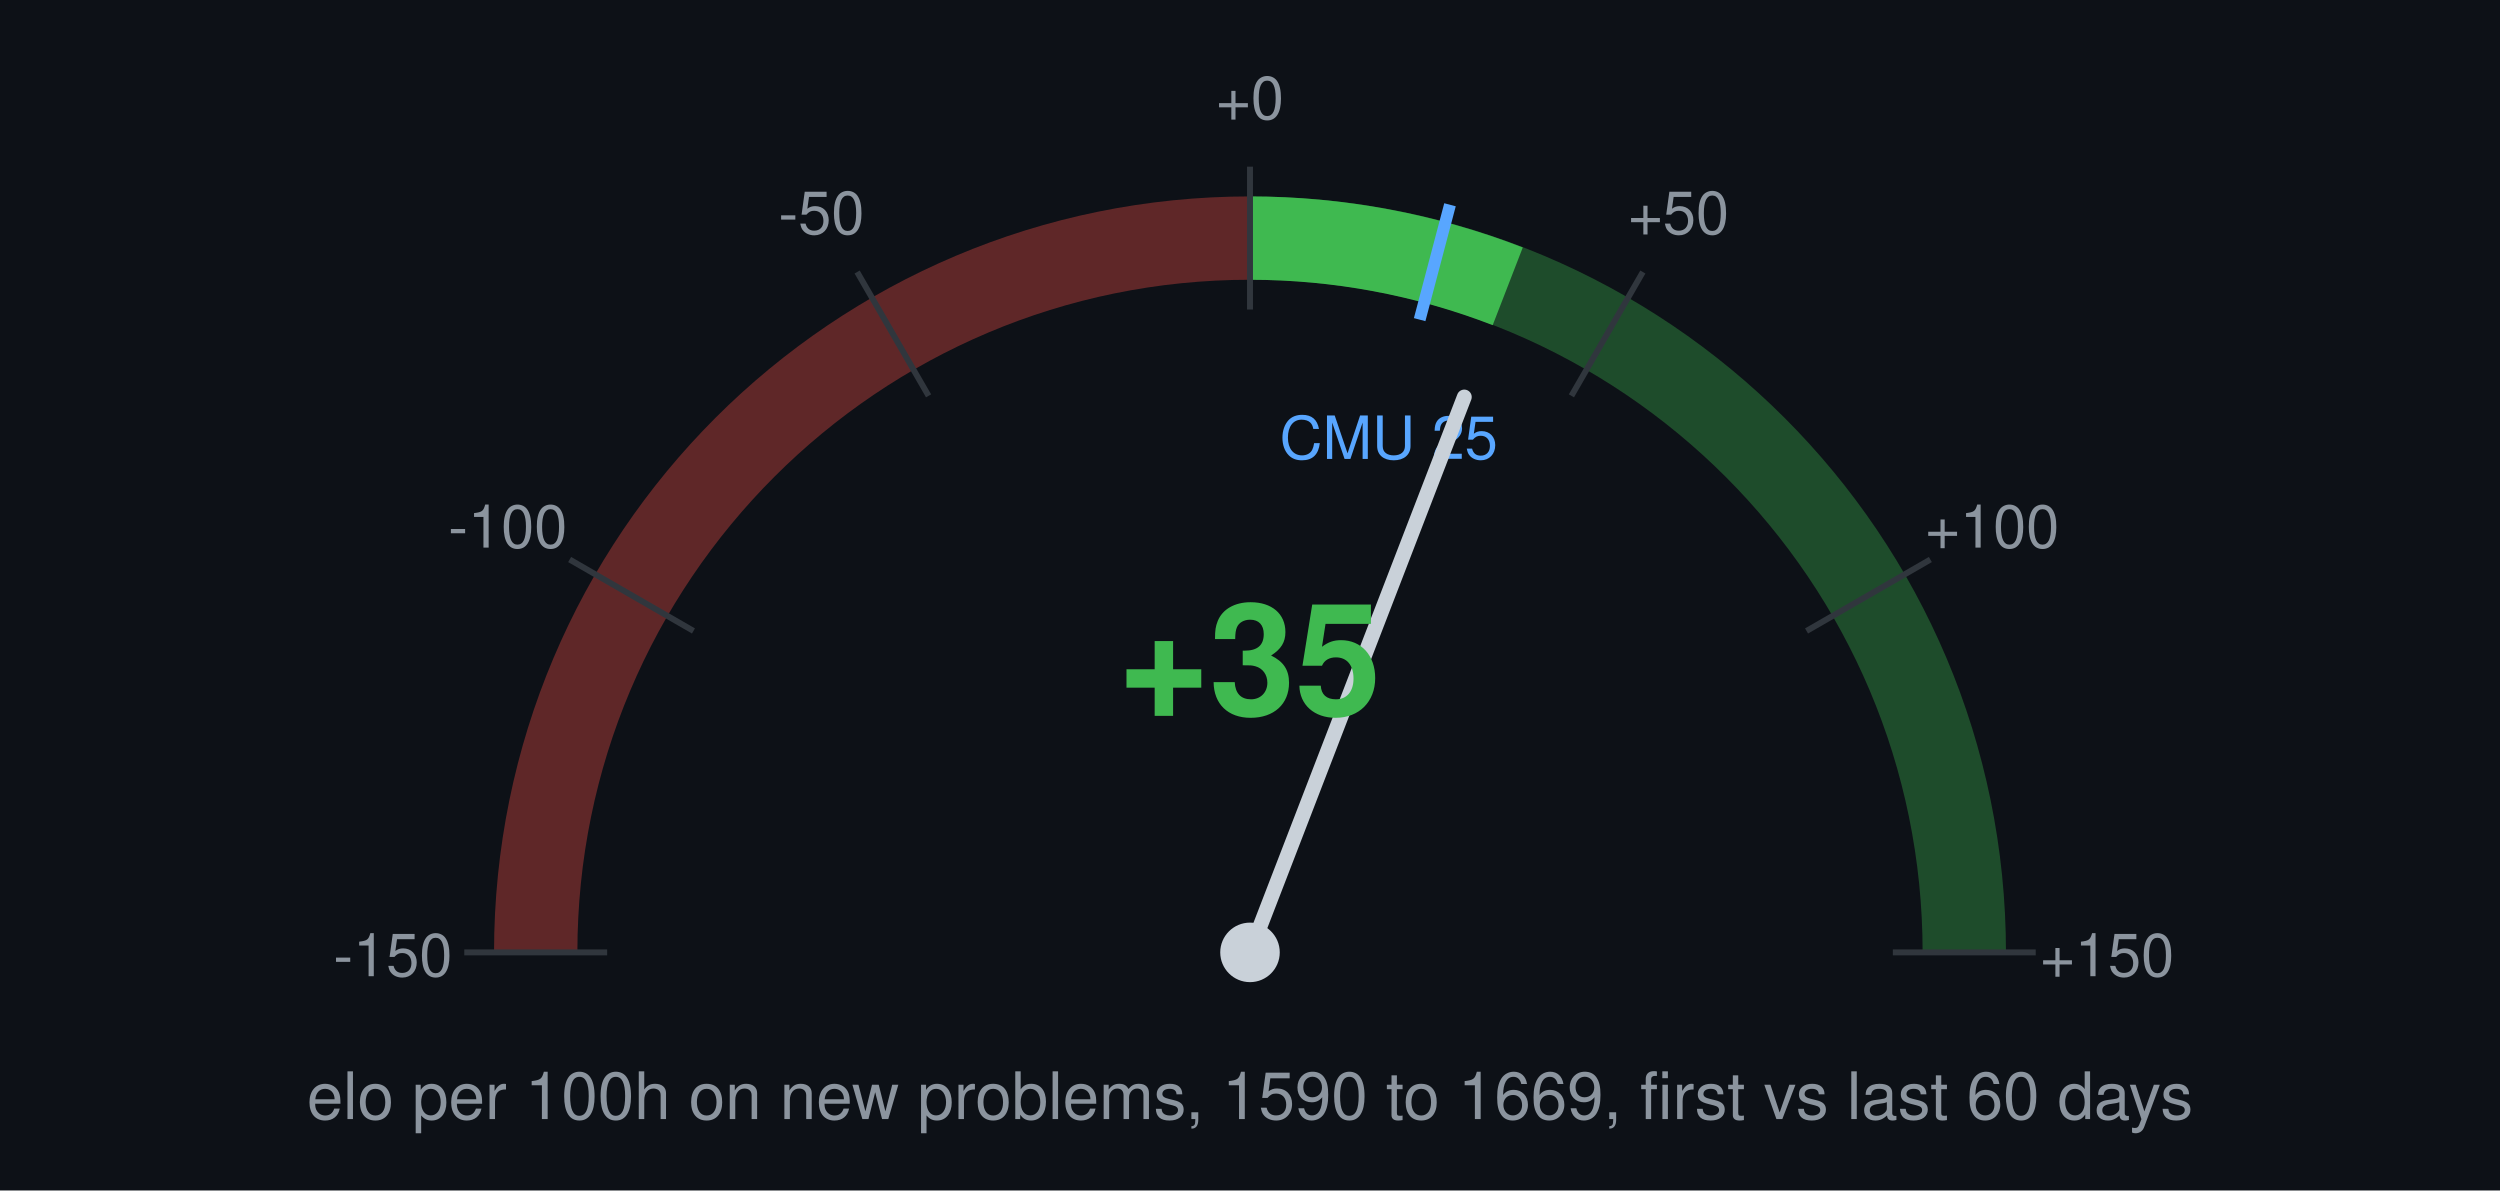
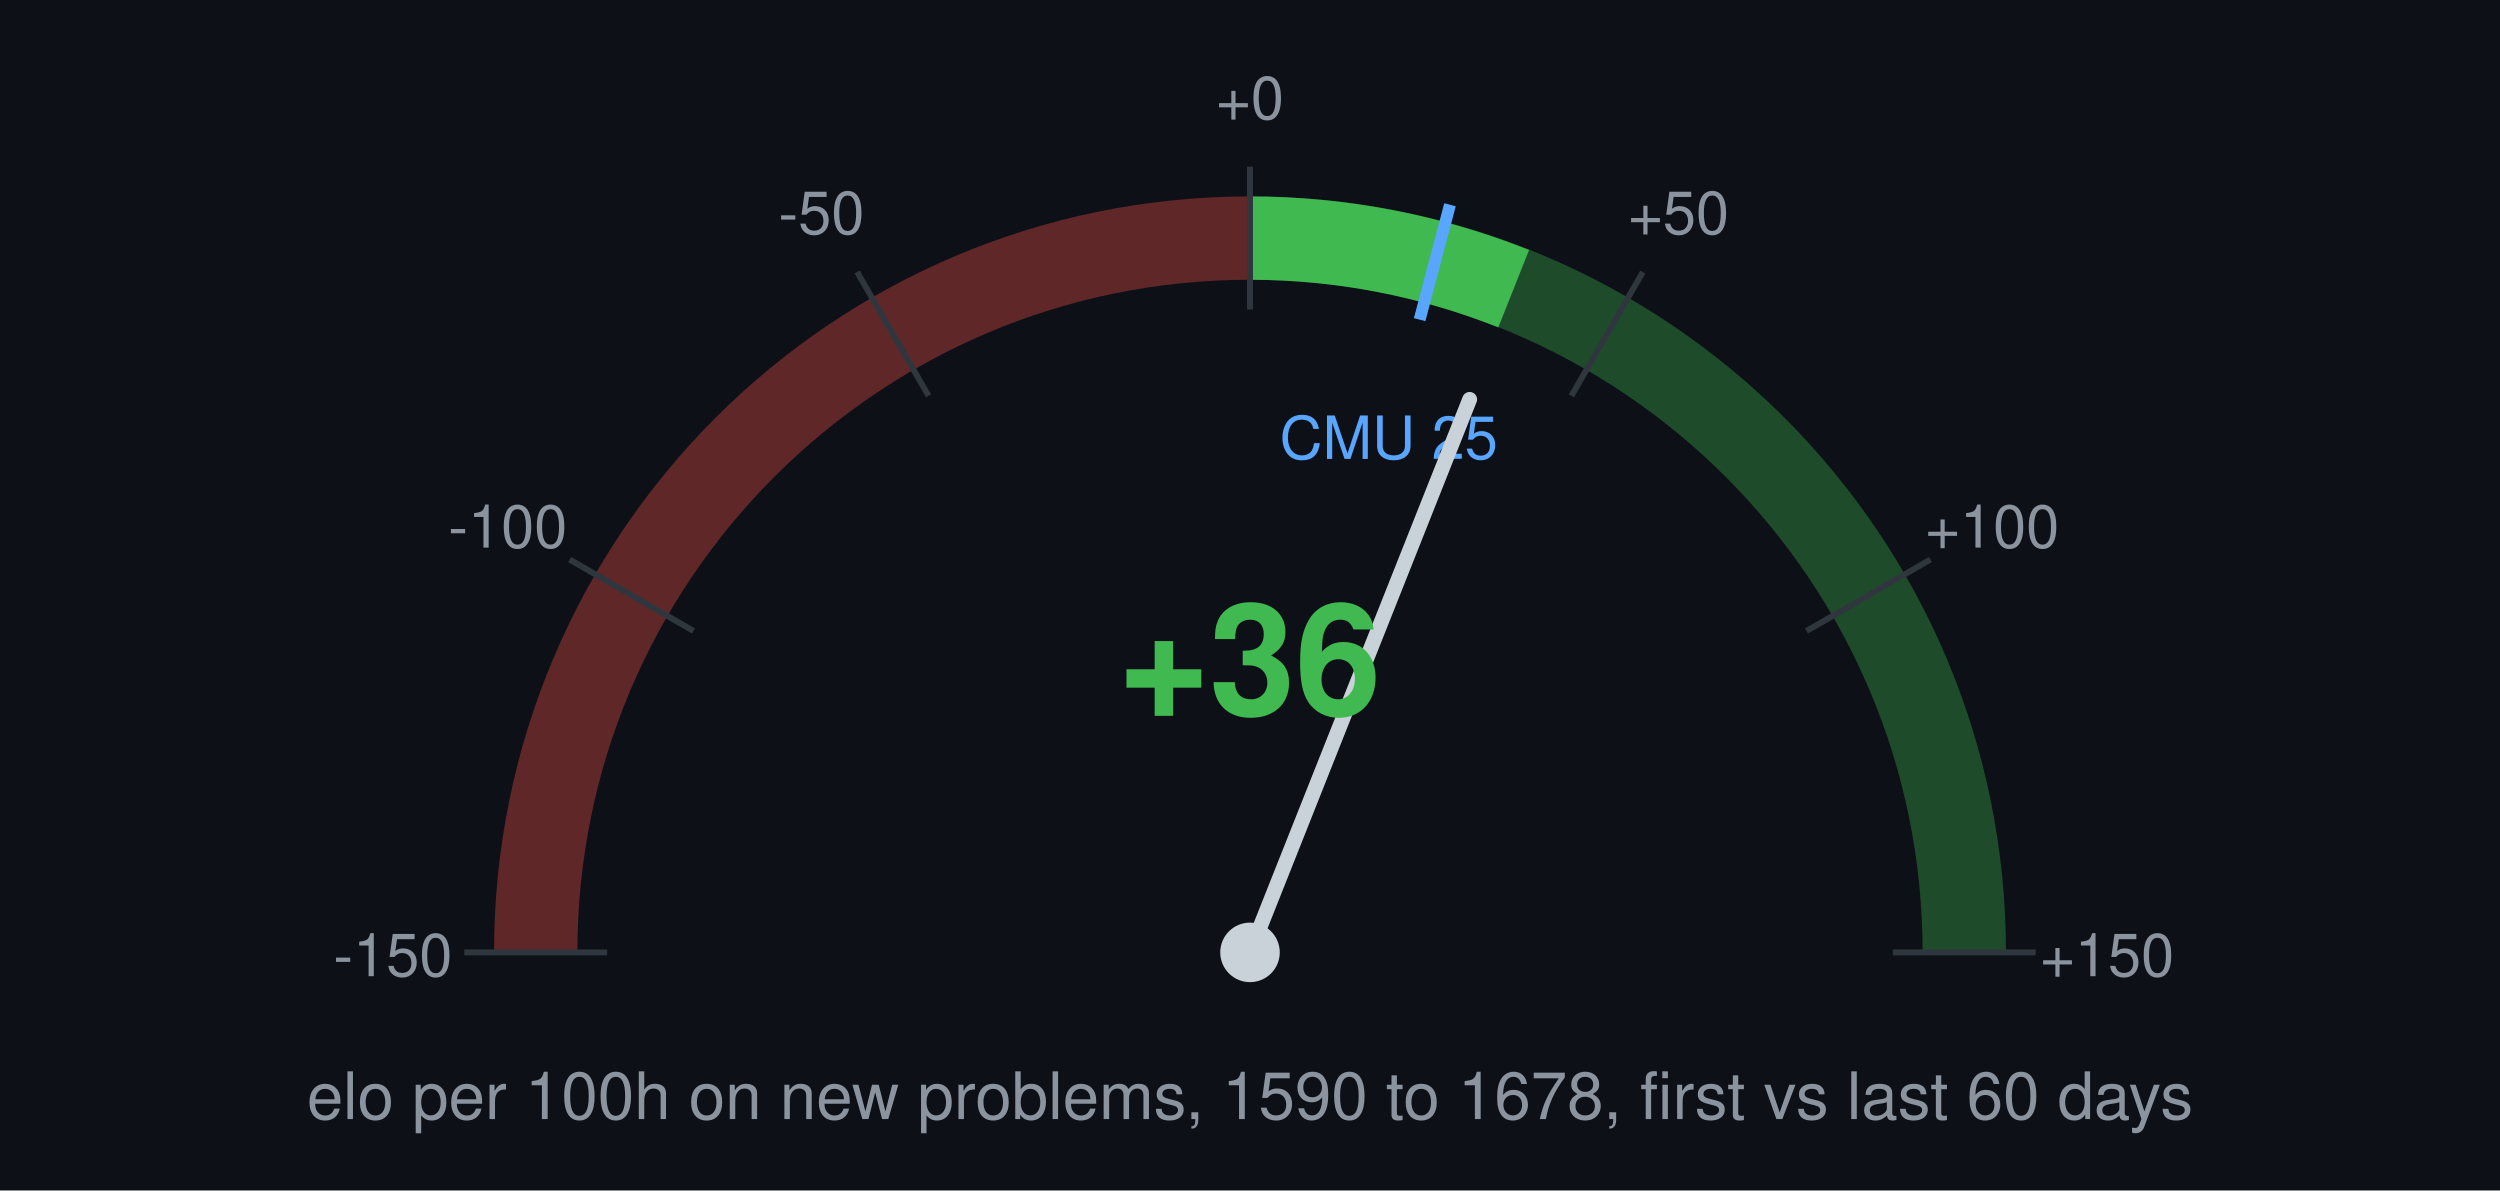
<svg xmlns="http://www.w3.org/2000/svg" viewBox="0 0 420 200" width="420" height="200" font-family="Helvetica,sans-serif">
  <rect width="420" height="200" fill="#0d1117" />
  <path d="M90.0,160.0 A120,120 0 0 1 210.0,40.0" fill="none" stroke="#f85149" stroke-width="14" stroke-opacity="0.35" />
  <path d="M210.0,40.0 A120,120 0 0 1 330.0,160.0" fill="none" stroke="#3fb950" stroke-width="14" stroke-opacity="0.35" />
-   <path d="M210.0,40.0 A120,120 0 0 1 253.3,48.1" fill="none" stroke="#3fb950" stroke-width="14" stroke-opacity="1.0" />
+   <path d="M210.0,40.0 A120,120 0 0 1 254.3,48.5" fill="none" stroke="#3fb950" stroke-width="14" stroke-opacity="1.0" />
  <line x1="102.0" y1="160.0" x2="78.0" y2="160.0" stroke="#30363d" stroke-width="1" />
  <text x="66.0" y="164.0" text-anchor="middle" font-size="10" fill="#8b949e">-150</text>
  <line x1="116.5" y1="106.0" x2="95.7" y2="94.0" stroke="#30363d" stroke-width="1" />
  <text x="85.3" y="92.0" text-anchor="middle" font-size="10" fill="#8b949e">-100</text>
  <line x1="156.0" y1="66.5" x2="144.0" y2="45.7" stroke="#30363d" stroke-width="1" />
  <text x="138.0" y="39.3" text-anchor="middle" font-size="10" fill="#8b949e">-50</text>
  <line x1="210.0" y1="52.0" x2="210.0" y2="28.0" stroke="#30363d" stroke-width="1" />
  <text x="210.0" y="20.0" text-anchor="middle" font-size="10" fill="#8b949e">+0</text>
  <line x1="264.0" y1="66.5" x2="276.0" y2="45.7" stroke="#30363d" stroke-width="1" />
  <text x="282.0" y="39.3" text-anchor="middle" font-size="10" fill="#8b949e">+50</text>
  <line x1="303.5" y1="106.0" x2="324.3" y2="94.0" stroke="#30363d" stroke-width="1" />
  <text x="334.7" y="92.0" text-anchor="middle" font-size="10" fill="#8b949e">+100</text>
  <line x1="318.0" y1="160.0" x2="342.0" y2="160.0" stroke="#30363d" stroke-width="1" />
  <text x="354.0" y="164.0" text-anchor="middle" font-size="10" fill="#8b949e">+150</text>
  <line x1="238.5" y1="53.7" x2="243.6" y2="34.4" stroke="#58a6ff" stroke-width="2" />
  <text x="233.3" y="77.1" text-anchor="middle" font-size="10" fill="#58a6ff">CMU 25</text>
-   <line x1="210.0" y1="160" x2="246.0" y2="66.7" stroke="#c9d1d9" stroke-width="2.5" stroke-linecap="round" />
+   <line x1="210.0" y1="160" x2="246.9" y2="67.1" stroke="#c9d1d9" stroke-width="2.5" stroke-linecap="round" />
  <circle cx="210.0" cy="160" r="5" fill="#c9d1d9" />
-   <text x="210.0" y="120" text-anchor="middle" font-size="26" font-weight="bold" fill="#3fb950">+35</text>
-   <text x="210.0" y="188" text-anchor="middle" font-size="11" fill="#8b949e">elo per 100h on new problems, 1590 to 1669, first vs last 60 days</text>
+   <text x="210.0" y="120" text-anchor="middle" font-size="26" font-weight="bold" fill="#3fb950">+36</text>
+   <text x="210.0" y="188" text-anchor="middle" font-size="11" fill="#8b949e">elo per 100h on new problems, 1590 to 1678, first vs last 60 days</text>
</svg>
